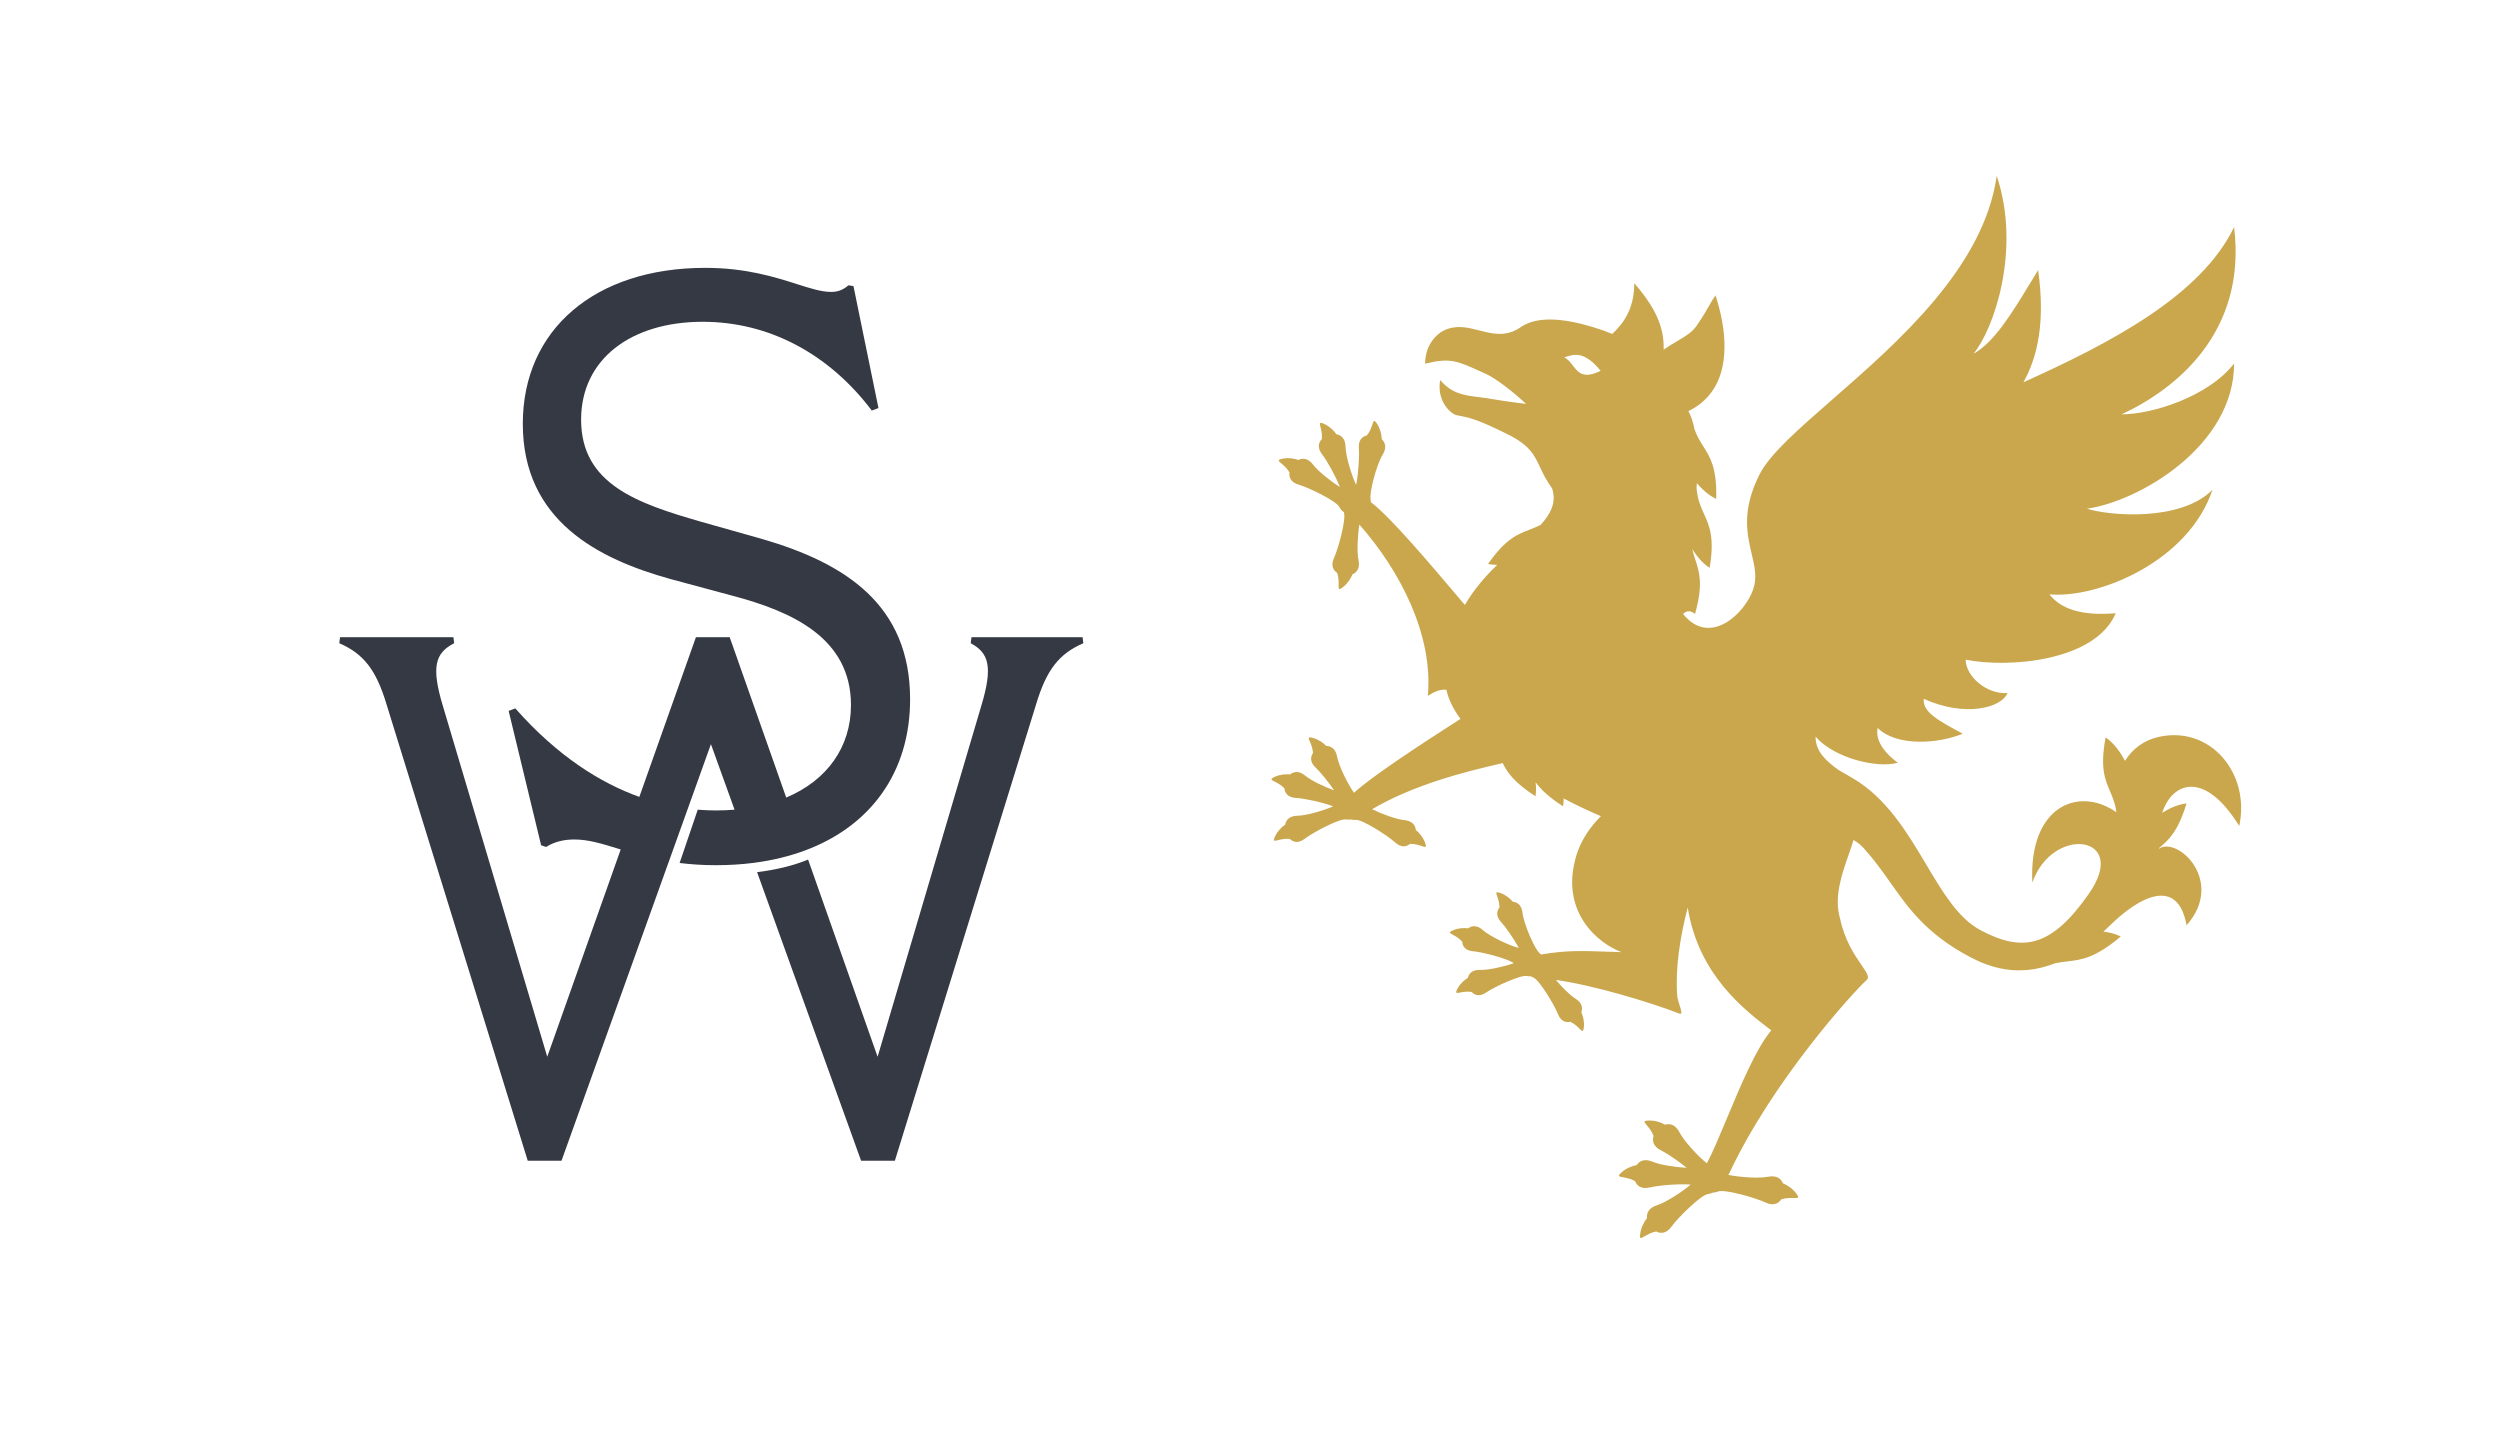
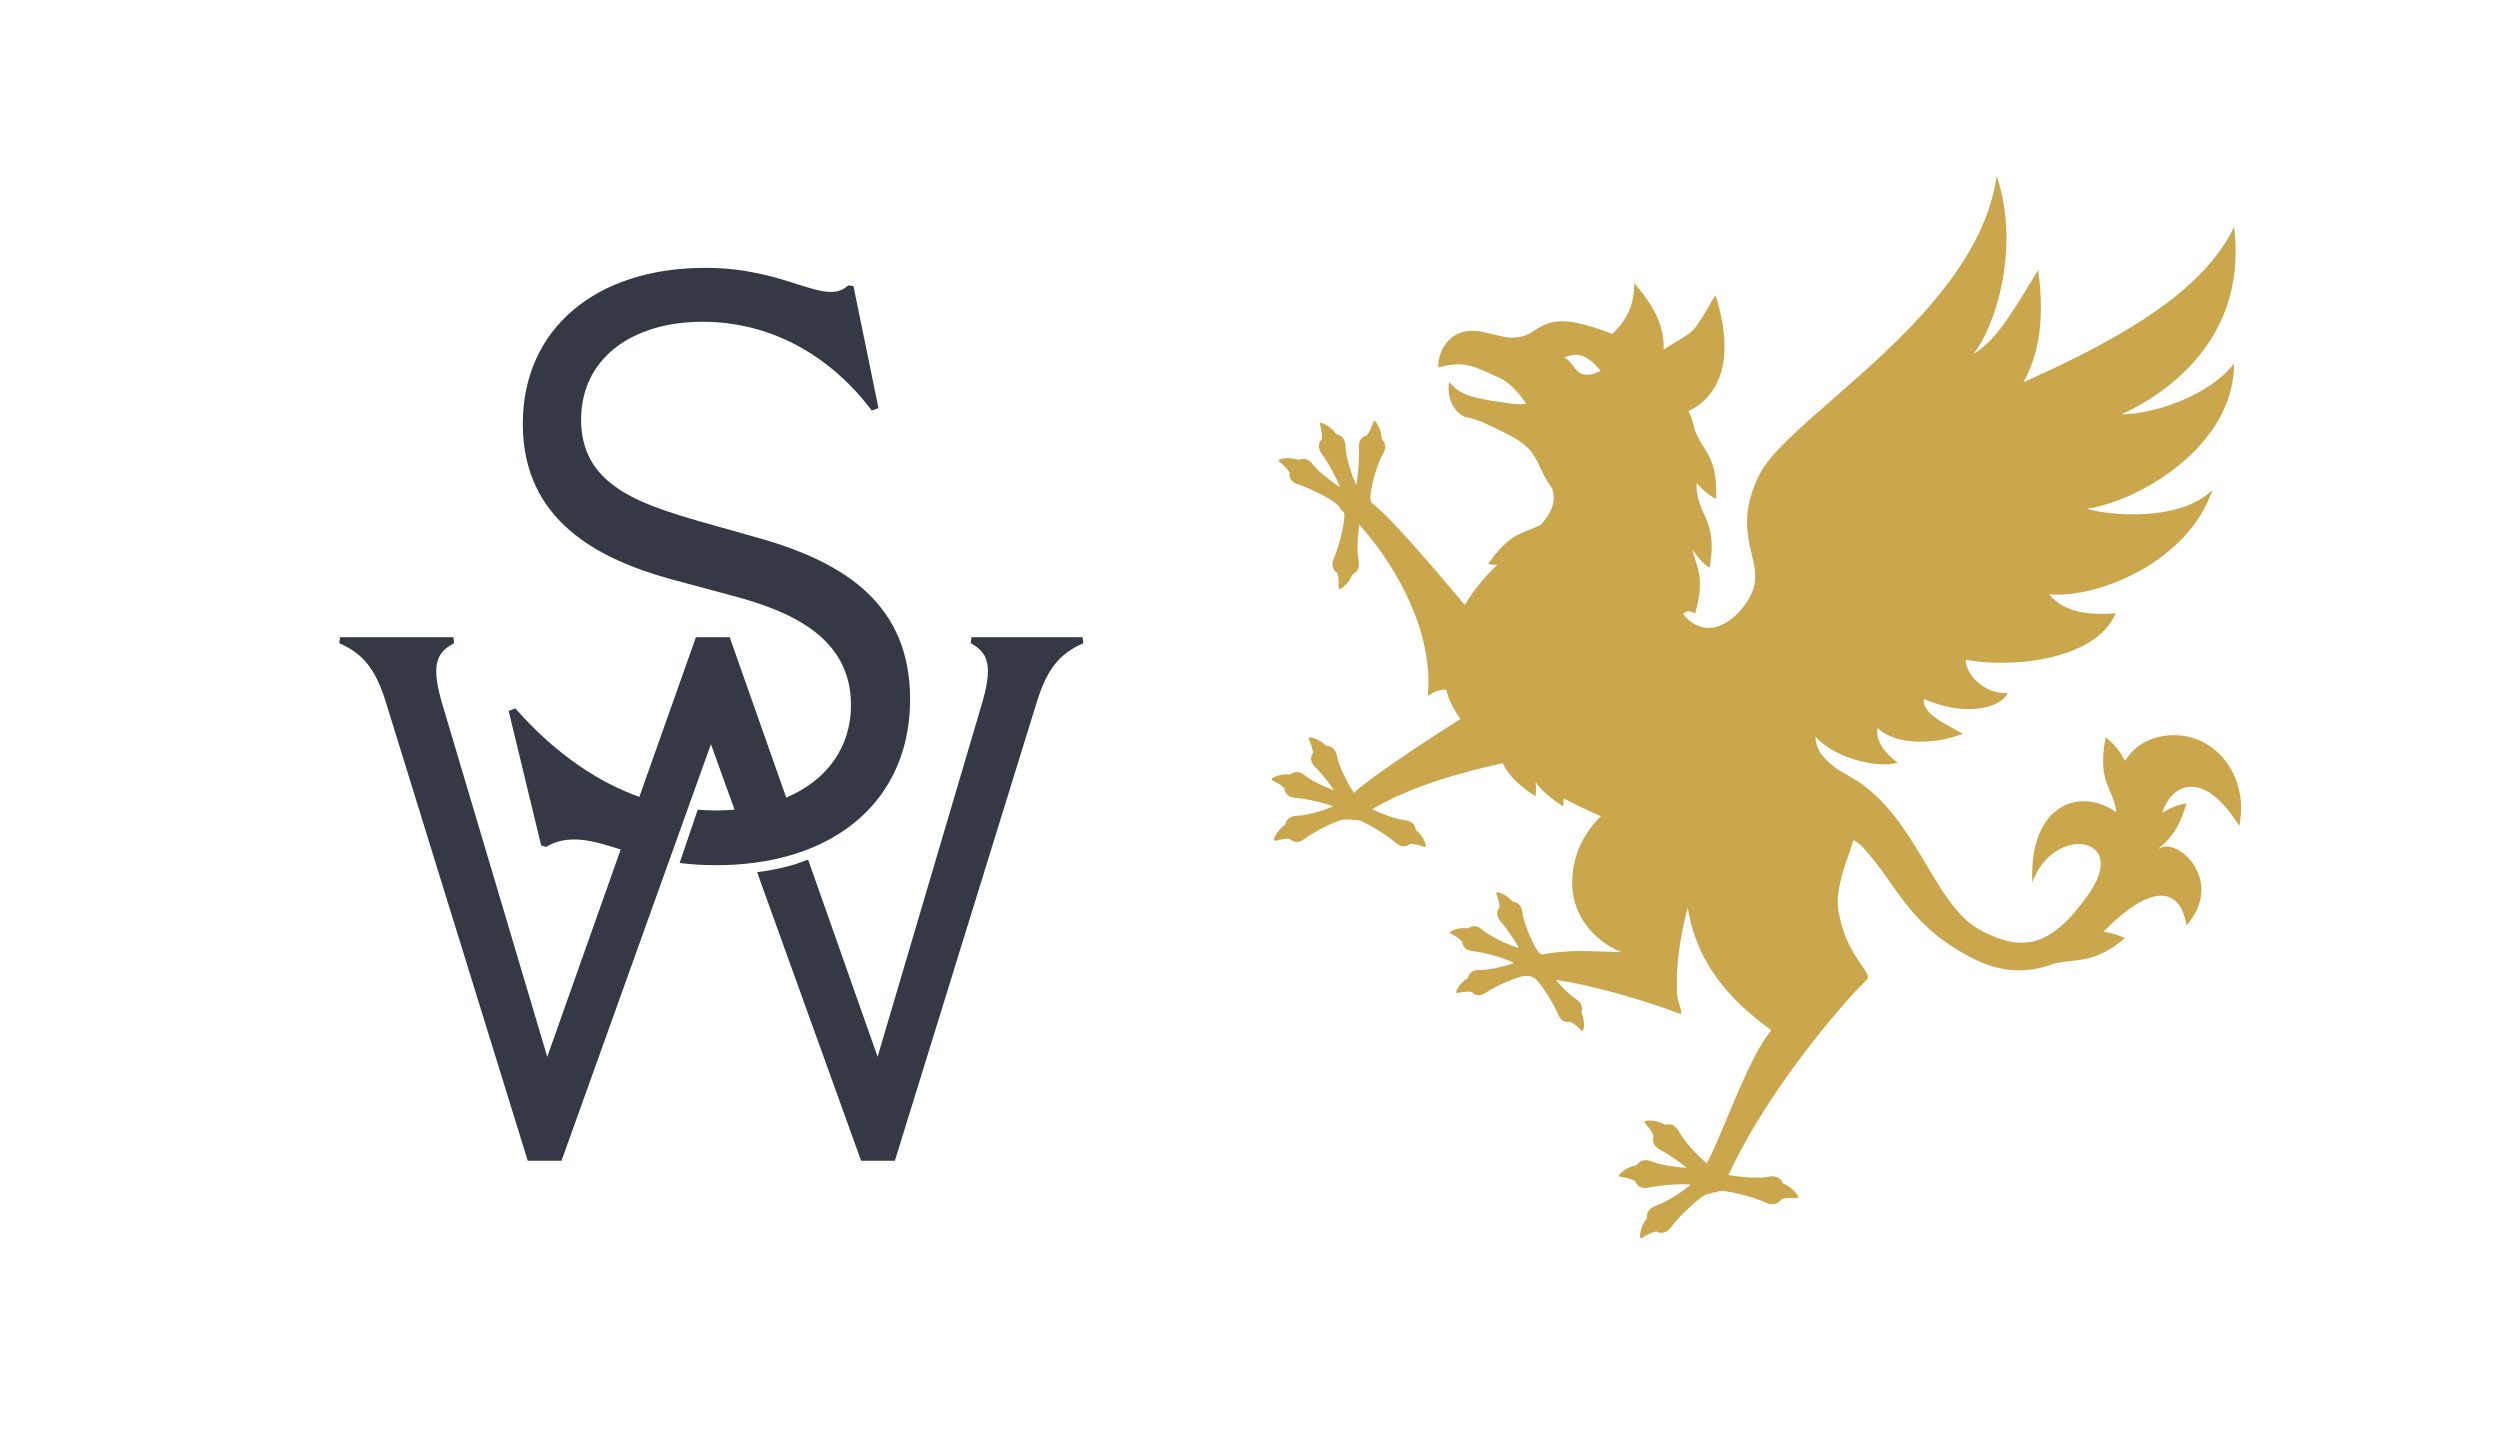
<svg xmlns="http://www.w3.org/2000/svg" width="140" height="80" viewBox="0 0 140 80" fill="none">
  <path d="M42.208 48.32C41.536 48.407 40.831 48.451 40.098 48.451C39.348 48.451 38.673 48.404 38.058 48.327L39.074 45.342C39.431 45.372 39.773 45.385 40.098 45.385C40.454 45.385 40.8 45.37 41.135 45.342L39.812 41.673L37.458 48.24L37.457 48.24L31.445 65H29.553L21.649 39.454C21.06 37.485 20.345 36.606 19 36.02L19.042 35.684H25.391L25.433 36.02C24.382 36.564 24.13 37.318 24.802 39.537L30.646 59.179L34.76 47.57L34.62 47.527C33.707 47.246 32.942 47.011 32.169 47.011C31.656 47.011 31.096 47.104 30.583 47.429L30.303 47.336L28.484 39.81L28.857 39.67C31.242 42.367 33.643 43.851 35.803 44.626L38.971 35.684H40.863L44.029 44.664C46.317 43.699 47.654 41.835 47.654 39.484C47.654 35.721 44.343 34.234 40.984 33.352L37.533 32.422C33.521 31.307 29.277 29.17 29.277 23.735C29.277 18.438 33.335 15 39.492 15C41.772 15 43.391 15.516 44.626 15.909C45.386 16.151 46.001 16.347 46.535 16.347C46.908 16.347 47.188 16.254 47.514 15.976L47.794 16.022L49.194 22.852L48.821 22.991C46.395 19.785 43.037 18.02 39.352 18.02C35.34 18.02 32.542 20.111 32.542 23.502C32.542 27.126 35.714 28.195 39.258 29.217L42.71 30.192C47.328 31.54 50.966 33.863 50.966 39.159C50.966 43.235 48.771 46.254 45.074 47.629C44.203 47.952 43.237 48.187 42.208 48.32Z" fill="#353943" />
  <path d="M42.397 48.842L48.221 65H50.113L58.018 39.454C58.606 37.485 59.321 36.606 60.667 36.02L60.625 35.684H54.402L54.36 36.02C55.369 36.564 55.621 37.318 54.949 39.537L49.146 59.179L45.253 48.135C44.426 48.481 43.437 48.711 42.397 48.842Z" fill="#353943" />
-   <path fill-rule="evenodd" clip-rule="evenodd" d="M102.93 43.1C103.205 43.259 103.483 43.42 103.762 43.585C105.66 44.703 106.808 46.632 107.865 48.407C108.803 49.983 109.67 51.438 110.924 52.099C113.275 53.339 114.867 53.062 116.971 50.059C119.288 46.752 114.935 46.188 113.811 49.425C113.601 45.133 116.409 44.007 118.516 45.485C118.5 45.4 118.487 45.314 118.477 45.228C118.399 44.867 118.279 44.586 118.16 44.306C117.875 43.641 117.596 42.989 117.915 41.295C118.41 41.629 118.775 42.183 119.001 42.607C119.408 41.952 120.04 41.453 120.903 41.263C123.782 40.63 126.029 43.303 125.397 46.259C123.523 43.2 121.69 43.702 121.08 45.517C121.459 45.282 121.947 45.045 122.446 44.99C121.965 46.578 121.438 47.053 120.9 47.496C120.901 47.506 120.902 47.516 120.903 47.526C121.956 46.822 124.625 49.355 122.448 51.818C121.956 49.074 119.803 50.208 118.165 51.818C118.04 51.941 117.916 52.058 117.793 52.17C118.12 52.21 118.462 52.292 118.764 52.444C117.325 53.655 116.572 53.744 115.779 53.838C115.553 53.865 115.324 53.892 115.074 53.946C112.99 54.764 111.356 54.143 110.292 53.577C107.892 52.301 106.893 50.887 105.865 49.433C105.419 48.802 104.968 48.164 104.394 47.526C104.215 47.325 104.016 47.165 103.798 47.039C103.718 47.302 103.623 47.575 103.526 47.855C103.131 48.985 102.696 50.234 103.041 51.429C103.3 52.666 103.865 53.49 104.241 54.037C104.533 54.463 104.71 54.721 104.538 54.876C103.791 55.548 99.268 60.516 96.84 65.704C96.824 65.738 96.802 65.767 96.774 65.792C97.423 65.926 98.498 66.001 99.008 65.898C99.466 65.806 99.732 65.989 99.844 66.265C100.093 66.368 100.377 66.553 100.584 66.828C100.79 67.1 100.699 67.097 100.456 67.089C100.281 67.083 100.028 67.075 99.749 67.165C99.585 67.413 99.292 67.541 98.872 67.342C98.311 67.076 96.582 66.58 96.205 66.726C96.105 66.765 96.006 66.787 95.916 66.786C95.84 66.828 95.746 66.854 95.643 66.868C95.242 66.922 93.965 68.19 93.601 68.694C93.329 69.072 93.01 69.101 92.747 68.962C92.46 69.017 92.242 69.147 92.091 69.236C91.882 69.361 91.804 69.407 91.853 69.07C91.903 68.729 92.063 68.43 92.232 68.219C92.197 67.923 92.343 67.635 92.789 67.494C93.28 67.339 94.174 66.766 94.681 66.337C94.011 66.28 92.849 66.385 92.386 66.497C91.934 66.607 91.673 66.422 91.563 66.145C91.309 66 91.059 65.957 90.886 65.927C90.647 65.886 90.558 65.87 90.814 65.646C91.073 65.419 91.388 65.295 91.653 65.245C91.818 64.997 92.116 64.873 92.546 65.056C92.958 65.232 93.807 65.364 94.457 65.398C93.963 64.996 93.331 64.574 93.007 64.414C92.59 64.208 92.508 63.898 92.6 63.615C92.498 63.34 92.333 63.147 92.22 63.013C92.063 62.828 92.004 62.758 92.344 62.75C92.688 62.742 93.009 62.85 93.244 62.982C93.53 62.897 93.838 62.993 94.051 63.41C94.298 63.893 95.075 64.738 95.584 65.148C95.9 64.558 96.282 63.643 96.701 62.64C97.47 60.802 98.362 58.668 99.193 57.701C97.658 56.536 95.116 54.585 94.512 50.822C94.081 52.475 93.806 54.245 93.927 55.782L93.941 55.878C93.963 55.993 94.007 56.132 94.049 56.266C94.141 56.553 94.224 56.816 94.069 56.77C92.349 56.105 89.19 55.158 87.13 54.879C87.481 55.296 87.928 55.74 88.226 55.925C88.585 56.147 88.649 56.433 88.553 56.684C88.654 56.906 88.728 57.203 88.696 57.513C88.664 57.819 88.606 57.761 88.451 57.606C88.339 57.494 88.176 57.332 87.938 57.219C87.676 57.282 87.404 57.186 87.249 56.795C87.043 56.273 86.206 54.877 85.867 54.741C85.818 54.722 85.773 54.699 85.733 54.674C85.664 54.68 85.589 54.673 85.511 54.656C85.154 54.579 83.681 55.266 83.218 55.583C82.872 55.82 82.592 55.747 82.411 55.548C82.15 55.508 81.925 55.551 81.77 55.581C81.555 55.622 81.474 55.638 81.619 55.366C81.765 55.092 81.992 54.887 82.2 54.76C82.26 54.497 82.473 54.297 82.894 54.314C83.337 54.332 84.206 54.139 84.773 53.939C84.385 53.661 83.003 53.315 82.488 53.27C82.069 53.235 81.899 53.001 81.884 52.732C81.708 52.535 81.506 52.426 81.367 52.351C81.174 52.246 81.102 52.207 81.385 52.089C81.672 51.969 81.978 51.954 82.219 51.987C82.431 51.823 82.722 51.802 83.038 52.083C83.441 52.441 84.531 52.958 85.057 53.086C84.767 52.554 84.305 51.895 84.058 51.63C83.772 51.322 83.802 51.034 83.971 50.825C83.972 50.56 83.896 50.344 83.843 50.194C83.77 49.987 83.742 49.91 84.032 50.013C84.325 50.117 84.561 50.311 84.718 50.498C84.985 50.518 85.215 50.698 85.261 51.118C85.33 51.741 85.94 53.142 86.218 53.379C86.246 53.403 86.272 53.427 86.295 53.453C87.698 53.214 88.582 53.244 89.95 53.292L89.954 53.292L89.955 53.292L89.956 53.292C90.219 53.301 90.499 53.311 90.804 53.319C89.509 52.844 87.294 51.049 88.291 47.86C88.547 47.044 89.044 46.31 89.65 45.705C88.956 45.409 88.253 45.076 87.563 44.713C87.565 44.861 87.556 45.009 87.532 45.153C86.746 44.649 86.306 44.227 86.022 43.84L85.995 43.824C86.025 44.077 86.029 44.339 85.987 44.59C84.821 43.842 84.416 43.275 84.152 42.735C81.969 43.227 79.147 43.96 76.847 45.311C76.844 45.313 76.841 45.315 76.837 45.316C77.39 45.59 78.202 45.885 78.639 45.926C79.073 45.967 79.262 46.202 79.287 46.479C79.483 46.637 79.686 46.879 79.798 47.18C79.909 47.478 79.828 47.451 79.614 47.378C79.459 47.326 79.235 47.251 78.963 47.256C78.75 47.434 78.454 47.47 78.132 47.179C77.703 46.79 76.291 45.883 75.916 45.913C75.816 45.921 75.722 45.914 75.642 45.889C75.563 45.905 75.472 45.904 75.376 45.889C75.004 45.829 73.524 46.618 73.065 46.971C72.721 47.234 72.428 47.175 72.23 46.98C71.96 46.952 71.73 47.01 71.572 47.049C71.352 47.104 71.27 47.124 71.404 46.836C71.54 46.545 71.763 46.321 71.97 46.179C72.017 45.905 72.225 45.687 72.66 45.681C73.141 45.675 74.092 45.403 74.659 45.156C74.076 44.925 73.01 44.706 72.567 44.683C72.135 44.659 71.951 44.424 71.927 44.147C71.739 43.95 71.527 43.844 71.381 43.771C71.179 43.67 71.103 43.632 71.391 43.5C71.683 43.367 71.998 43.342 72.248 43.368C72.461 43.191 72.761 43.16 73.096 43.439C73.417 43.706 74.139 44.053 74.71 44.258C74.376 43.766 73.926 43.219 73.679 42.989C73.362 42.694 73.371 42.395 73.529 42.167C73.511 41.895 73.416 41.677 73.351 41.528C73.26 41.32 73.226 41.242 73.532 41.326C73.841 41.412 74.099 41.594 74.274 41.775C74.551 41.776 74.801 41.945 74.879 42.374C74.975 42.892 75.478 43.915 75.826 44.397C76.742 43.536 79.479 41.734 81.785 40.259C81.387 39.712 81.113 39.165 81 38.632C80.705 38.576 80.33 38.728 79.959 38.965C80.266 35.578 78.427 31.985 76.125 29.374C76.023 30 75.981 30.911 76.077 31.36C76.17 31.796 75.999 32.052 75.738 32.162C75.643 32.401 75.471 32.674 75.212 32.875C74.956 33.075 74.958 32.988 74.963 32.756C74.966 32.589 74.972 32.347 74.883 32.083C74.645 31.929 74.519 31.651 74.704 31.248C74.95 30.709 75.4 29.053 75.257 28.695C75.253 28.687 75.25 28.679 75.247 28.671C75.152 28.618 75.071 28.518 75.007 28.394C74.832 28.05 73.289 27.305 72.722 27.139C72.297 27.014 72.17 26.736 72.21 26.456C72.069 26.215 71.884 26.06 71.756 25.953C71.578 25.805 71.511 25.749 71.829 25.686C72.151 25.623 72.469 25.671 72.712 25.756C72.965 25.631 73.27 25.67 73.538 26.026C73.808 26.386 74.501 26.938 75.035 27.273C74.801 26.666 74.302 25.783 74.039 25.445C73.768 25.094 73.826 24.795 74.023 24.591C74.049 24.313 73.989 24.078 73.948 23.917C73.89 23.692 73.869 23.608 74.163 23.744C74.461 23.88 74.691 24.107 74.838 24.318C75.117 24.364 75.341 24.576 75.351 25.021C75.361 25.54 75.678 26.596 75.944 27.157C76.074 26.519 76.132 25.528 76.097 25.108C76.059 24.666 76.271 24.446 76.547 24.382C76.72 24.164 76.797 23.934 76.85 23.776C76.924 23.557 76.951 23.474 77.125 23.748C77.3 24.026 77.37 24.341 77.379 24.598C77.588 24.79 77.661 25.089 77.427 25.468C77.079 26.029 76.676 27.589 76.753 27.967C76.764 28.021 76.77 28.074 76.771 28.124C77.845 28.929 80.052 31.537 81.825 33.632L82.033 33.877C82.548 32.991 83.191 32.264 83.843 31.633C83.671 31.633 83.498 31.618 83.33 31.583C84.309 30.182 84.965 29.928 85.635 29.669C85.846 29.587 86.058 29.505 86.283 29.386C86.865 28.741 87.169 28.11 86.916 27.347C86.58 26.886 86.399 26.499 86.237 26.153C85.916 25.468 85.671 24.942 84.441 24.326C82.739 23.474 82.247 23.381 81.781 23.293C81.709 23.279 81.637 23.265 81.562 23.249C81.259 23.184 80.439 22.479 80.649 21.283C81.308 22.053 81.995 22.138 82.824 22.24C83.056 22.269 83.299 22.299 83.555 22.346C84.305 22.482 85.463 22.619 85.463 22.619C85.463 22.619 84.1 21.34 83.189 20.928C83.114 20.894 83.041 20.861 82.971 20.829C81.56 20.188 81.211 20.03 79.807 20.365C79.807 19.38 80.385 18.744 80.829 18.521C81.532 18.169 82.19 18.337 82.849 18.506C83.595 18.697 84.342 18.888 85.155 18.324C86.068 17.69 87.546 17.811 89.228 18.324C89.606 18.439 89.957 18.565 90.285 18.7C90.917 18.108 91.52 17.297 91.52 15.857C92.381 16.856 93.164 18 93.164 19.392C93.164 19.456 93.164 19.52 93.164 19.582C93.434 19.391 93.691 19.239 93.928 19.1C94.378 18.835 94.755 18.613 95.006 18.248C95.389 17.691 95.566 17.377 95.71 17.12C95.821 16.922 95.914 16.757 96.067 16.54C96.704 18.461 96.846 20.596 95.855 21.947C95.473 22.469 95.004 22.806 94.549 23.021C94.703 23.296 94.816 23.644 94.895 24.049C95.035 24.442 95.213 24.724 95.39 25.003C95.776 25.616 96.155 26.215 96.108 27.937C95.675 27.737 95.302 27.385 95.021 27.055C95.017 27.15 95.012 27.244 95.006 27.34C95.065 27.99 95.249 28.396 95.431 28.797C95.73 29.456 96.023 30.102 95.741 31.802C95.328 31.537 95.001 31.122 94.766 30.75C94.815 30.969 94.879 31.165 94.943 31.359C95.168 32.047 95.388 32.722 94.922 34.38C94.643 34.154 94.421 34.209 94.251 34.383C95.752 36.244 97.713 34.354 98.177 33.008C98.406 32.343 98.259 31.719 98.092 31.01C97.831 29.896 97.52 28.574 98.539 26.558C99.11 25.431 100.715 24.029 102.625 22.361C106.299 19.152 111.099 14.96 111.816 9.847C113.194 13.952 111.67 18.423 110.51 19.815C111.679 19.159 112.616 17.62 113.737 15.779L113.738 15.778C113.868 15.564 114.001 15.346 114.137 15.124C114.541 18.029 114.111 19.978 113.312 21.407C118.161 19.22 123.253 16.572 125.11 12.716C125.837 18.65 121.796 21.821 118.806 23.203C120.503 23.203 123.655 22.227 125.11 20.357C125.11 24.991 119.775 28.08 116.866 28.487C118.159 28.893 122.119 29.218 123.897 27.43C122.566 31.434 117.512 33.527 114.764 33.283C115.411 34.096 116.543 34.503 118.482 34.34C117.351 37.023 112.501 37.429 110.077 36.941C110.077 37.836 111.208 38.892 112.421 38.811C112.097 39.624 110.077 40.193 107.733 39.136C107.652 39.868 108.541 40.356 109.915 41.087C108.541 41.657 106.197 41.819 105.147 40.762C104.985 41.575 105.712 42.307 106.278 42.713C105.147 43.039 102.722 42.469 101.671 41.25C101.671 42.095 102.258 42.606 102.93 43.1ZM87.76 19.961C87.701 19.978 87.645 19.995 87.591 20.007C87.798 20.105 87.938 20.287 88.076 20.467C88.375 20.857 88.67 21.241 89.635 20.766C88.742 19.671 88.184 19.836 87.76 19.961Z" fill="#CAA74D" />
+   <path fill-rule="evenodd" clip-rule="evenodd" d="M102.93 43.1C103.205 43.259 103.483 43.42 103.762 43.585C105.66 44.703 106.808 46.632 107.865 48.407C108.803 49.983 109.67 51.438 110.924 52.099C113.275 53.339 114.867 53.062 116.971 50.059C119.288 46.752 114.935 46.189 113.811 49.425C113.601 45.133 116.409 44.007 118.516 45.485C118.5 45.4 118.487 45.314 118.477 45.228C118.399 44.867 118.279 44.586 118.16 44.306C117.875 43.641 117.596 42.989 117.915 41.295C118.41 41.629 118.775 42.183 119.001 42.607C119.408 41.952 120.04 41.453 120.903 41.263C123.782 40.63 126.029 43.303 125.397 46.259C123.523 43.2 121.69 43.702 121.08 45.517C121.459 45.282 121.947 45.045 122.446 44.99C121.965 46.578 121.438 47.053 120.9 47.496C120.901 47.506 120.902 47.516 120.903 47.526C121.956 46.822 124.625 49.355 122.448 51.818C121.956 49.074 119.803 50.208 118.165 51.818C118.04 51.941 117.916 52.058 117.793 52.17C118.12 52.21 118.699 52.384 119.001 52.536C117.562 53.747 116.572 53.744 115.779 53.838C115.553 53.865 115.324 53.892 115.074 53.946C112.99 54.764 111.356 54.143 110.292 53.577C107.892 52.301 106.893 50.887 105.865 49.433C105.419 48.802 104.968 48.164 104.394 47.526C104.215 47.325 104.016 47.165 103.798 47.039C103.718 47.302 103.623 47.575 103.526 47.855C103.131 48.985 102.696 50.234 103.041 51.429C103.3 52.666 103.865 53.49 104.241 54.037C104.533 54.463 104.71 54.721 104.538 54.876C103.791 55.548 99.268 60.516 96.84 65.704C96.824 65.738 96.802 65.767 96.774 65.792C97.423 65.926 98.498 66.001 99.008 65.898C99.466 65.806 99.732 65.989 99.844 66.265C100.093 66.368 100.377 66.553 100.584 66.828C100.79 67.1 100.699 67.097 100.456 67.089C100.281 67.083 100.028 67.075 99.749 67.165C99.585 67.413 99.292 67.541 98.872 67.342C98.311 67.076 96.582 66.58 96.205 66.726C96.105 66.765 96.006 66.787 95.916 66.786C95.84 66.828 95.746 66.854 95.643 66.868C95.242 66.922 93.965 68.19 93.601 68.694C93.329 69.072 93.01 69.101 92.747 68.962C92.46 69.017 92.242 69.147 92.091 69.236C91.882 69.361 91.804 69.407 91.853 69.07C91.903 68.729 92.063 68.43 92.232 68.219C92.197 67.923 92.343 67.635 92.789 67.494C93.28 67.339 94.174 66.766 94.681 66.337C94.011 66.28 92.849 66.385 92.386 66.497C91.934 66.607 91.673 66.422 91.563 66.145C91.309 66 91.059 65.957 90.886 65.927C90.647 65.886 90.558 65.87 90.814 65.646C91.073 65.419 91.388 65.295 91.653 65.245C91.818 64.997 92.116 64.873 92.546 65.056C92.958 65.232 93.807 65.364 94.457 65.398C93.963 64.996 93.331 64.574 93.007 64.414C92.59 64.208 92.508 63.898 92.6 63.615C92.498 63.34 92.333 63.147 92.22 63.013C92.063 62.828 92.004 62.758 92.344 62.75C92.688 62.742 93.009 62.85 93.244 62.982C93.53 62.897 93.838 62.993 94.051 63.41C94.298 63.893 95.075 64.738 95.584 65.148C95.9 64.558 96.282 63.643 96.701 62.64C97.47 60.802 98.362 58.668 99.193 57.701C97.658 56.536 95.116 54.585 94.512 50.822C94.081 52.475 93.806 54.245 93.927 55.782L93.941 55.878C93.963 55.993 94.007 56.132 94.049 56.266C94.141 56.553 94.224 56.816 94.069 56.77C92.349 56.105 89.19 55.158 87.13 54.879C87.481 55.296 87.928 55.74 88.226 55.925C88.585 56.147 88.649 56.433 88.553 56.684C88.654 56.906 88.728 57.203 88.696 57.513C88.664 57.819 88.606 57.761 88.451 57.606C88.339 57.494 88.176 57.332 87.938 57.219C87.676 57.282 87.404 57.186 87.249 56.795C87.043 56.273 86.206 54.877 85.867 54.741C85.818 54.722 85.773 54.699 85.733 54.674C85.664 54.68 85.589 54.673 85.511 54.656C85.154 54.579 83.681 55.266 83.218 55.583C82.872 55.82 82.592 55.747 82.411 55.548C82.15 55.508 81.925 55.551 81.77 55.581C81.555 55.622 81.474 55.638 81.619 55.366C81.765 55.092 81.992 54.887 82.2 54.76C82.26 54.497 82.473 54.297 82.894 54.314C83.337 54.332 84.206 54.139 84.773 53.939C84.385 53.661 83.003 53.315 82.488 53.27C82.069 53.235 81.899 53.001 81.884 52.732C81.708 52.535 81.506 52.426 81.367 52.351C81.174 52.246 81.102 52.207 81.385 52.089C81.672 51.969 81.978 51.954 82.219 51.987C82.431 51.823 82.722 51.802 83.038 52.083C83.441 52.441 84.531 52.958 85.057 53.086C84.767 52.554 84.305 51.895 84.058 51.63C83.772 51.322 83.802 51.034 83.971 50.825C83.972 50.56 83.896 50.344 83.843 50.194C83.77 49.987 83.742 49.91 84.032 50.013C84.325 50.117 84.561 50.311 84.718 50.498C84.985 50.518 85.215 50.698 85.261 51.118C85.33 51.741 85.94 53.142 86.218 53.379C86.246 53.403 86.272 53.427 86.295 53.453C87.698 53.214 88.582 53.244 89.95 53.292L89.954 53.292L89.955 53.292L89.956 53.292C90.219 53.301 90.499 53.311 90.804 53.319C89.509 52.844 87.294 51.049 88.291 47.86C88.547 47.044 89.044 46.31 89.65 45.705C88.956 45.409 88.253 45.076 87.563 44.713C87.565 44.861 87.556 45.009 87.532 45.153C86.746 44.649 86.306 44.227 86.022 43.84L85.995 43.824C86.025 44.077 86.029 44.339 85.987 44.59C84.821 43.842 84.416 43.275 84.152 42.735C81.969 43.227 79.147 43.96 76.847 45.311C76.844 45.313 76.841 45.315 76.837 45.316C77.39 45.59 78.202 45.885 78.639 45.926C79.073 45.967 79.262 46.202 79.287 46.479C79.483 46.637 79.686 46.879 79.798 47.18C79.909 47.478 79.828 47.451 79.614 47.378C79.459 47.326 79.235 47.251 78.963 47.256C78.75 47.434 78.454 47.47 78.132 47.179C77.703 46.79 76.291 45.883 75.916 45.913C75.816 45.921 75.722 45.914 75.642 45.889C75.563 45.905 75.472 45.904 75.376 45.889C75.004 45.829 73.524 46.618 73.065 46.971C72.721 47.234 72.428 47.175 72.23 46.98C71.96 46.952 71.73 47.01 71.572 47.049C71.352 47.104 71.27 47.124 71.404 46.836C71.54 46.545 71.763 46.321 71.97 46.179C72.017 45.905 72.225 45.687 72.66 45.681C73.141 45.675 74.092 45.403 74.659 45.156C74.076 44.925 73.01 44.706 72.567 44.683C72.135 44.659 71.951 44.424 71.927 44.147C71.739 43.95 71.527 43.844 71.381 43.771C71.179 43.67 71.103 43.632 71.391 43.5C71.683 43.367 71.998 43.342 72.248 43.368C72.461 43.191 72.761 43.16 73.096 43.439C73.417 43.706 74.139 44.053 74.71 44.258C74.376 43.766 73.926 43.219 73.679 42.989C73.362 42.694 73.371 42.395 73.529 42.167C73.511 41.895 73.416 41.677 73.351 41.528C73.26 41.32 73.226 41.242 73.532 41.326C73.841 41.412 74.099 41.594 74.274 41.775C74.551 41.776 74.801 41.945 74.879 42.374C74.975 42.892 75.478 43.915 75.826 44.397C76.742 43.536 79.479 41.734 81.785 40.259C81.387 39.712 81.113 39.165 81 38.632C80.705 38.576 80.33 38.728 79.959 38.965C80.266 35.578 78.427 31.985 76.125 29.374C76.023 30 75.981 30.911 76.077 31.36C76.17 31.796 75.999 32.052 75.738 32.162C75.643 32.401 75.471 32.674 75.212 32.875C74.956 33.075 74.958 32.988 74.963 32.756C74.966 32.589 74.972 32.347 74.883 32.083C74.645 31.929 74.519 31.651 74.704 31.248C74.95 30.709 75.4 29.053 75.257 28.695C75.253 28.687 75.25 28.679 75.247 28.671C75.152 28.618 75.071 28.518 75.007 28.394C74.832 28.05 73.289 27.305 72.722 27.139C72.297 27.014 72.17 26.736 72.21 26.456C72.069 26.215 71.884 26.06 71.756 25.953C71.578 25.805 71.511 25.749 71.829 25.686C72.151 25.623 72.469 25.671 72.712 25.756C72.965 25.631 73.27 25.67 73.538 26.026C73.808 26.386 74.501 26.938 75.035 27.273C74.801 26.666 74.302 25.783 74.039 25.445C73.768 25.094 73.826 24.795 74.023 24.591C74.049 24.313 73.989 24.078 73.948 23.917C73.89 23.692 73.869 23.608 74.163 23.744C74.461 23.88 74.691 24.107 74.838 24.318C75.117 24.364 75.341 24.576 75.351 25.021C75.361 25.54 75.678 26.596 75.944 27.157C76.074 26.519 76.132 25.528 76.097 25.108C76.059 24.666 76.271 24.446 76.547 24.382C76.72 24.164 76.797 23.934 76.85 23.776C76.924 23.557 76.951 23.474 77.125 23.748C77.3 24.026 77.37 24.341 77.379 24.598C77.588 24.79 77.661 25.089 77.427 25.468C77.079 26.029 76.676 27.589 76.753 27.967C76.764 28.021 76.77 28.074 76.771 28.124C77.845 28.929 80.052 31.537 81.825 33.632L82.033 33.877C82.548 32.991 83.191 32.264 83.843 31.633C83.671 31.633 83.498 31.618 83.33 31.583C84.309 30.182 84.965 29.928 85.635 29.669C85.846 29.587 86.058 29.505 86.283 29.386C86.865 28.741 87.169 28.11 86.916 27.347C86.58 26.886 86.399 26.499 86.237 26.153C85.916 25.468 85.671 24.942 84.441 24.326C83.48 23.845 82.753 23.488 82.287 23.401C82.215 23.387 82.144 23.373 82.068 23.357C81.765 23.292 80.945 22.587 81.155 21.391C81.814 22.161 82.501 22.246 83.557 22.449C83.789 22.478 84.032 22.508 84.288 22.554C85.038 22.691 85.463 22.619 85.463 22.619C85.463 22.619 84.833 21.549 83.922 21.137C83.847 21.102 83.774 21.07 83.704 21.038C82.293 20.397 81.945 20.238 80.54 20.574C80.54 19.589 81.118 18.952 81.562 18.73C82.265 18.377 82.923 18.546 83.582 18.715C84.328 18.906 85.075 19.097 85.888 18.532C86.801 17.899 87.546 17.811 89.228 18.324C89.606 18.439 89.957 18.565 90.285 18.7C90.917 18.108 91.52 17.297 91.52 15.857C92.381 16.856 93.164 18 93.164 19.392C93.164 19.456 93.164 19.52 93.164 19.582C93.434 19.391 93.691 19.239 93.928 19.1C94.378 18.835 94.755 18.613 95.006 18.248C95.389 17.691 95.566 17.377 95.71 17.12C95.821 16.922 95.914 16.757 96.067 16.54C96.704 18.461 96.846 20.596 95.855 21.947C95.473 22.469 95.004 22.806 94.549 23.021C94.703 23.296 94.816 23.644 94.895 24.049C95.035 24.442 95.213 24.724 95.39 25.003C95.776 25.616 96.155 26.215 96.108 27.937C95.675 27.737 95.302 27.385 95.021 27.055C95.017 27.15 95.012 27.244 95.006 27.34C95.065 27.99 95.249 28.396 95.431 28.797C95.73 29.456 96.023 30.102 95.741 31.802C95.328 31.537 95.001 31.122 94.766 30.75C94.815 30.969 94.879 31.165 94.943 31.359C95.168 32.047 95.388 32.722 94.922 34.38C94.643 34.154 94.421 34.209 94.251 34.383C95.752 36.244 97.713 34.354 98.177 33.008C98.406 32.343 98.259 31.719 98.092 31.01C97.831 29.896 97.52 28.574 98.539 26.558C99.11 25.431 100.715 24.029 102.625 22.361C106.299 19.152 111.099 14.96 111.816 9.847C113.194 13.952 111.67 18.423 110.51 19.815C111.679 19.159 112.616 17.62 113.737 15.779L113.738 15.778C113.868 15.564 114.001 15.346 114.137 15.124C114.541 18.029 114.111 19.978 113.312 21.407C118.161 19.22 123.253 16.572 125.11 12.716C125.837 18.65 121.796 21.821 118.806 23.203C120.503 23.203 123.655 22.227 125.11 20.357C125.11 24.991 119.775 28.08 116.866 28.487C118.159 28.893 122.119 29.218 123.897 27.43C122.566 31.434 117.512 33.527 114.764 33.283C115.411 34.096 116.543 34.503 118.482 34.34C117.351 37.023 112.501 37.429 110.077 36.941C110.077 37.836 111.208 38.892 112.421 38.811C112.097 39.624 110.077 40.193 107.733 39.136C107.652 39.868 108.541 40.356 109.915 41.087C108.541 41.657 106.197 41.819 105.147 40.762C104.985 41.575 105.712 42.307 106.278 42.713C105.147 43.039 102.722 42.469 101.671 41.25C101.671 42.095 102.258 42.606 102.93 43.1ZM87.76 19.961C87.701 19.978 87.645 19.995 87.591 20.007C87.798 20.105 87.938 20.287 88.076 20.467C88.375 20.857 88.67 21.241 89.635 20.766C88.742 19.671 88.184 19.836 87.76 19.961Z" fill="#CAA74D" />
</svg>
